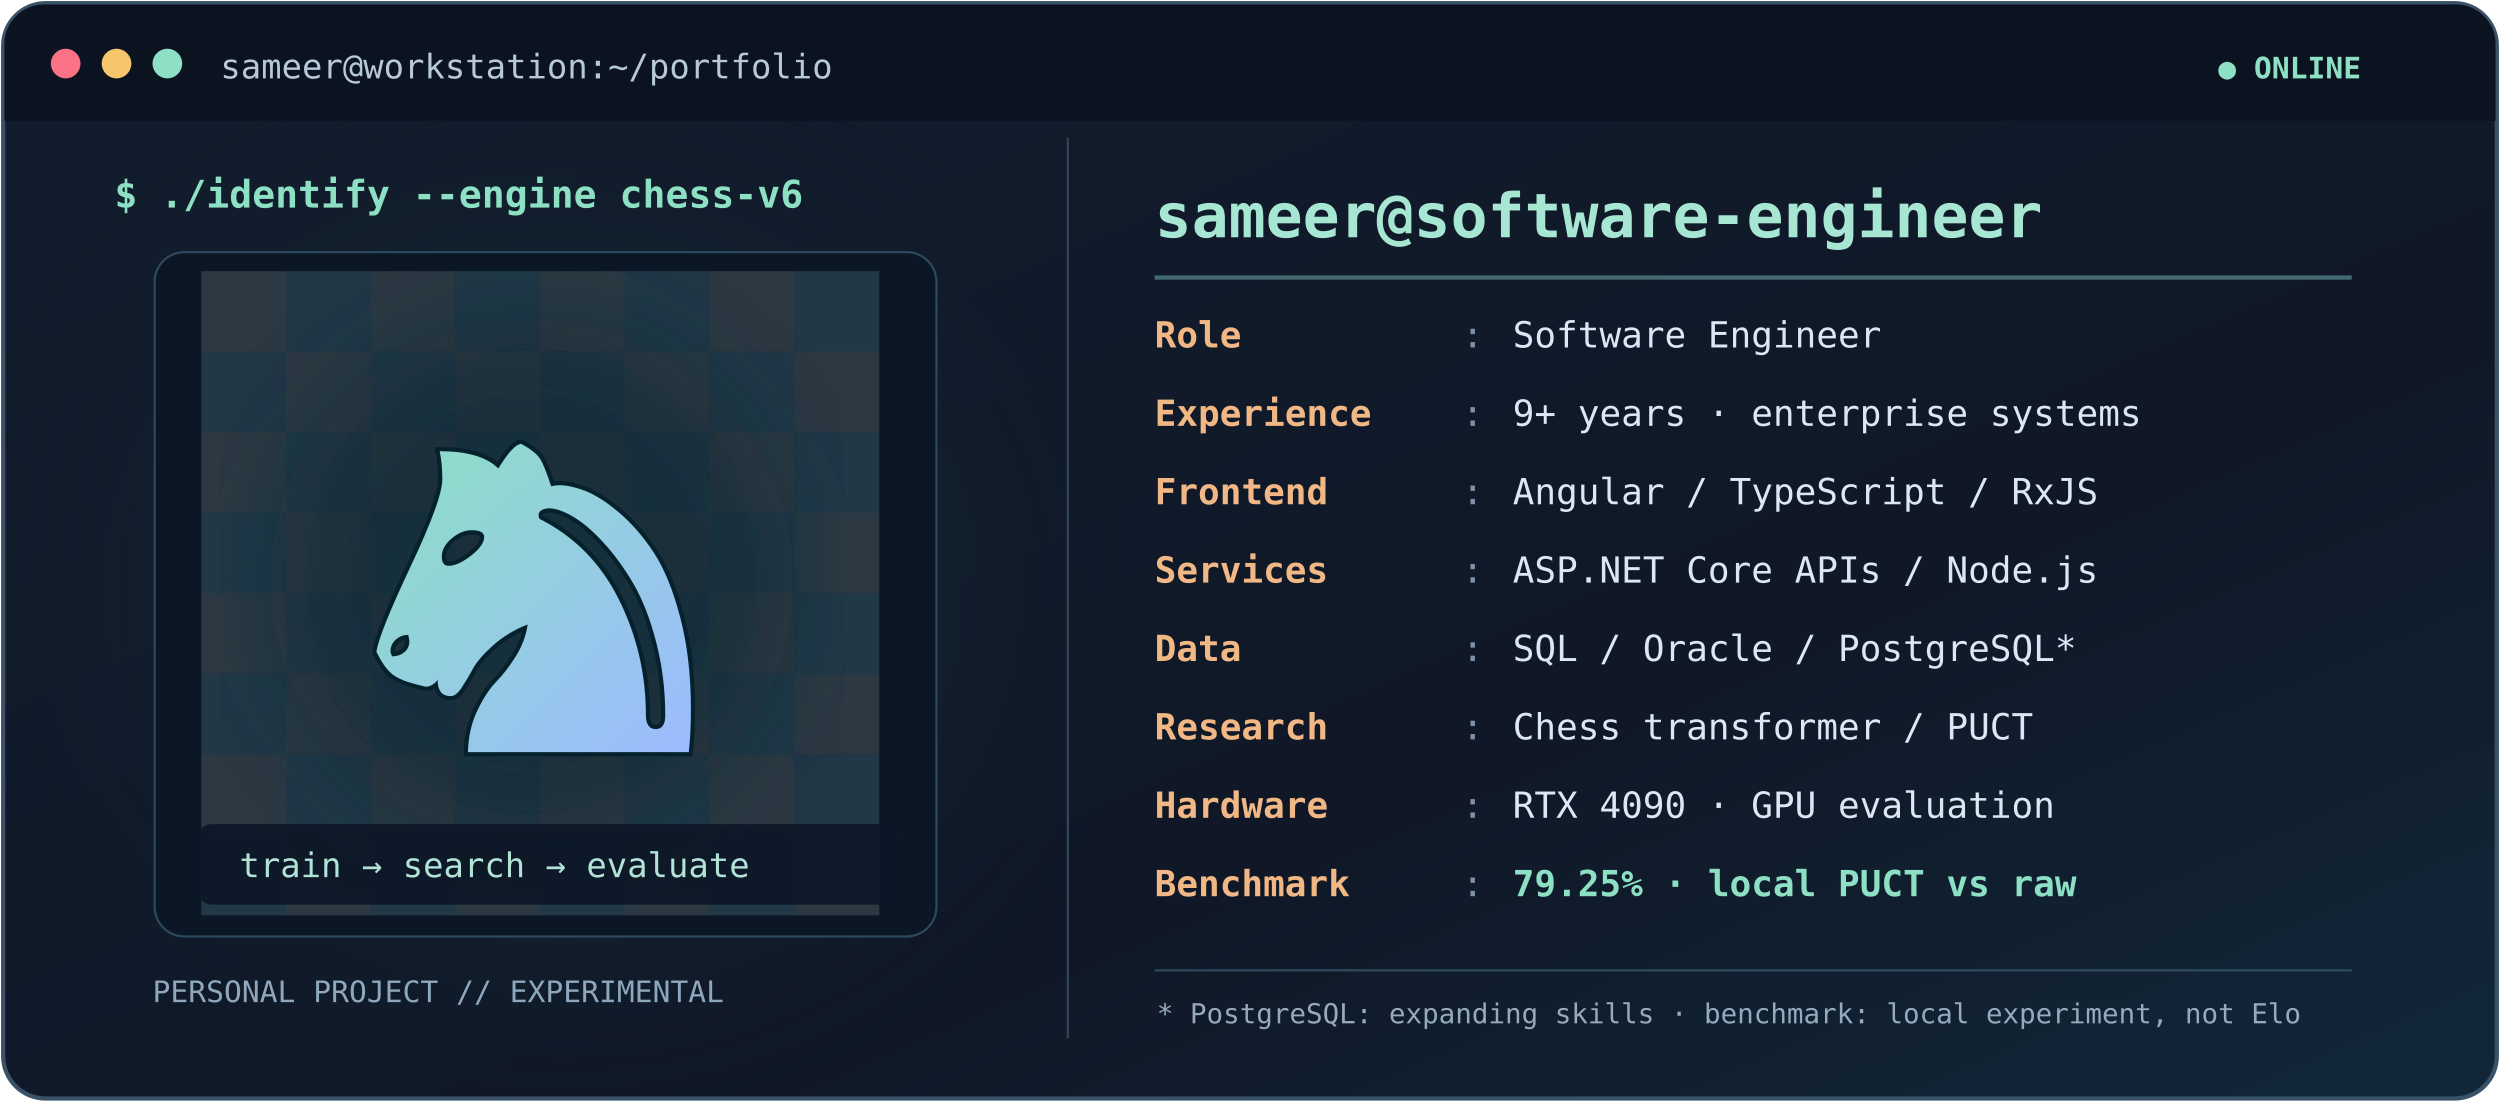
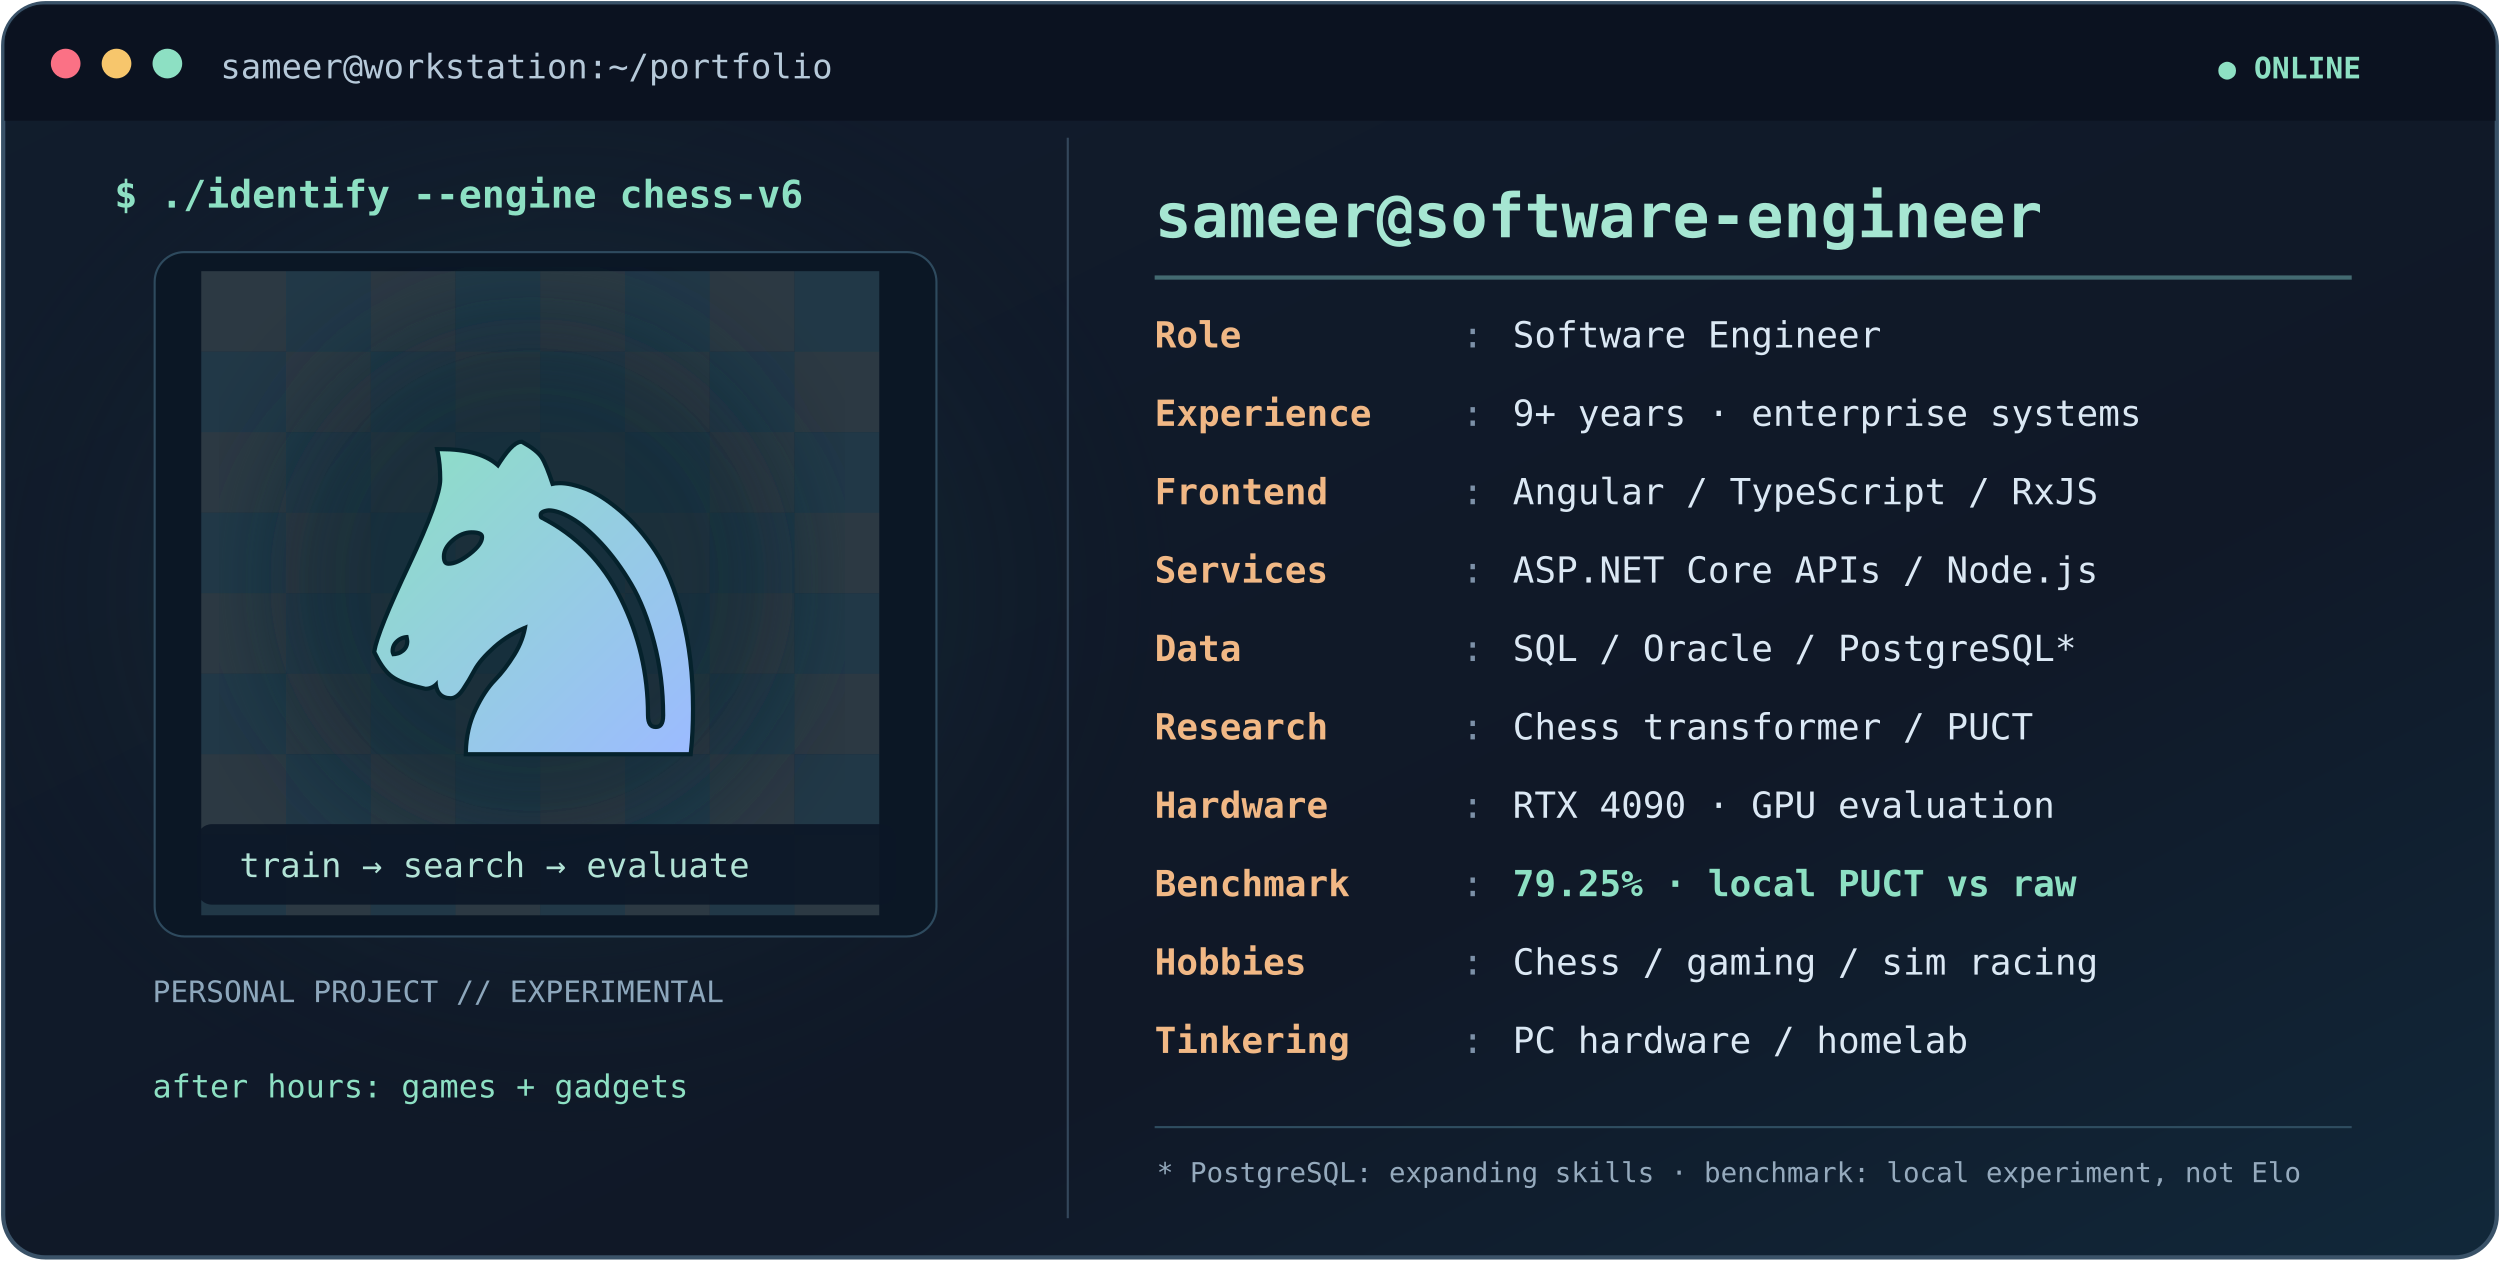
- <svg xmlns="http://www.w3.org/2000/svg" width="1180" height="520" viewBox="0 0 1180 520" role="img" aria-labelledby="title desc">
+ <svg xmlns="http://www.w3.org/2000/svg" width="1180" height="595" viewBox="0 0 1180 595" role="img" aria-labelledby="title desc">
  <defs>
    <linearGradient id="shell" x1="0" y1="0" x2="1" y2="1">
      <stop offset="0" stop-color="#111d2d" />
      <stop offset=".65" stop-color="#101827" />
      <stop offset="1" stop-color="#11283a" />
    </linearGradient>
    <linearGradient id="horse" x1="0" y1="0" x2="1" y2="1">
      <stop offset="0" stop-color="#8de0c3" />
      <stop offset="1" stop-color="#9cbbff" />
    </linearGradient>
    <radialGradient id="glow">
      <stop stop-color="#2c6a68" stop-opacity=".45" />
      <stop offset="1" stop-color="#0b1320" stop-opacity="0" />
    </radialGradient>
    <clipPath id="clip">
-       <rect x="2" y="2" width="1176" height="516" rx="19" />
+       <rect x="2" y="2" width="1176" height="591" rx="19" />
    </clipPath>
    <filter id="blur">
      <feGaussianBlur stdDeviation="25" />
    </filter>
  </defs>
-   <rect x="1.5" y="1.5" width="1177" height="517" rx="20" fill="url(#shell)" stroke="#3a5268" stroke-width="2" />
+   <rect x="1.5" y="1.5" width="1177" height="592" rx="20" fill="url(#shell)" stroke="#3a5268" stroke-width="2" />
  <g clip-path="url(#clip)">
    <ellipse cx="265" cy="280" rx="300" ry="260" fill="url(#glow)" />
-     <path d="M 504 65 L 504 490" stroke="#34475b" stroke-width="1" />
+     <path d="M 504 65 L 504 575" stroke="#34475b" stroke-width="1" />
    <rect x="2" y="2" width="1176" height="55" fill="#0a121f" opacity=".95" />
  </g>
  <circle cx="31" cy="30" r="7" fill="#fb7185" />
  <circle cx="55" cy="30" r="7" fill="#f7c66c" />
  <circle cx="79" cy="30" r="7" fill="#8de0c3" />
  <text x="104" y="37" font-size="16" fill="#b6c9d9" font-family="DejaVu Sans Mono, Consolas, monospace">sameer@workstation:~/portfolio</text>
  <text x="1047" y="37" font-size="14" fill="#8de0c3" font-family="DejaVu Sans Mono, Consolas, monospace" font-weight="600">● ONLINE</text>
  <text x="54" y="98" font-size="18" fill="#8de0c3" font-family="DejaVu Sans Mono, Consolas, monospace" font-weight="600">$ ./identify --engine chess-v6</text>
  <rect x="73" y="119" width="369" height="323" rx="14" fill="#0b1725" stroke="#2e4a5e" />
  <rect x="95" y="128" width="40" height="38" fill="#d0e2d8" opacity=".17" />
  <rect x="135" y="128" width="40" height="38" fill="#3a6070" opacity=".46" />
  <rect x="175" y="128" width="40" height="38" fill="#d0e2d8" opacity=".17" />
  <rect x="215" y="128" width="40" height="38" fill="#3a6070" opacity=".46" />
  <rect x="255" y="128" width="40" height="38" fill="#d0e2d8" opacity=".17" />
  <rect x="295" y="128" width="40" height="38" fill="#3a6070" opacity=".46" />
  <rect x="335" y="128" width="40" height="38" fill="#d0e2d8" opacity=".17" />
  <rect x="375" y="128" width="40" height="38" fill="#3a6070" opacity=".46" />
  <rect x="95" y="166" width="40" height="38" fill="#3a6070" opacity=".46" />
  <rect x="135" y="166" width="40" height="38" fill="#d0e2d8" opacity=".17" />
  <rect x="175" y="166" width="40" height="38" fill="#3a6070" opacity=".46" />
  <rect x="215" y="166" width="40" height="38" fill="#d0e2d8" opacity=".17" />
  <rect x="255" y="166" width="40" height="38" fill="#3a6070" opacity=".46" />
  <rect x="295" y="166" width="40" height="38" fill="#d0e2d8" opacity=".17" />
  <rect x="335" y="166" width="40" height="38" fill="#3a6070" opacity=".46" />
  <rect x="375" y="166" width="40" height="38" fill="#d0e2d8" opacity=".17" />
  <rect x="95" y="204" width="40" height="38" fill="#d0e2d8" opacity=".17" />
  <rect x="135" y="204" width="40" height="38" fill="#3a6070" opacity=".46" />
  <rect x="175" y="204" width="40" height="38" fill="#d0e2d8" opacity=".17" />
  <rect x="215" y="204" width="40" height="38" fill="#3a6070" opacity=".46" />
  <rect x="255" y="204" width="40" height="38" fill="#d0e2d8" opacity=".17" />
  <rect x="295" y="204" width="40" height="38" fill="#3a6070" opacity=".46" />
  <rect x="335" y="204" width="40" height="38" fill="#d0e2d8" opacity=".17" />
  <rect x="375" y="204" width="40" height="38" fill="#3a6070" opacity=".46" />
  <rect x="95" y="242" width="40" height="38" fill="#3a6070" opacity=".46" />
  <rect x="135" y="242" width="40" height="38" fill="#d0e2d8" opacity=".17" />
  <rect x="175" y="242" width="40" height="38" fill="#3a6070" opacity=".46" />
  <rect x="215" y="242" width="40" height="38" fill="#d0e2d8" opacity=".17" />
  <rect x="255" y="242" width="40" height="38" fill="#3a6070" opacity=".46" />
  <rect x="295" y="242" width="40" height="38" fill="#d0e2d8" opacity=".17" />
  <rect x="335" y="242" width="40" height="38" fill="#3a6070" opacity=".46" />
  <rect x="375" y="242" width="40" height="38" fill="#d0e2d8" opacity=".17" />
  <rect x="95" y="280" width="40" height="38" fill="#d0e2d8" opacity=".17" />
  <rect x="135" y="280" width="40" height="38" fill="#3a6070" opacity=".46" />
  <rect x="175" y="280" width="40" height="38" fill="#d0e2d8" opacity=".17" />
  <rect x="215" y="280" width="40" height="38" fill="#3a6070" opacity=".46" />
  <rect x="255" y="280" width="40" height="38" fill="#d0e2d8" opacity=".17" />
  <rect x="295" y="280" width="40" height="38" fill="#3a6070" opacity=".46" />
  <rect x="335" y="280" width="40" height="38" fill="#d0e2d8" opacity=".17" />
  <rect x="375" y="280" width="40" height="38" fill="#3a6070" opacity=".46" />
  <rect x="95" y="318" width="40" height="38" fill="#3a6070" opacity=".46" />
  <rect x="135" y="318" width="40" height="38" fill="#d0e2d8" opacity=".17" />
  <rect x="175" y="318" width="40" height="38" fill="#3a6070" opacity=".46" />
  <rect x="215" y="318" width="40" height="38" fill="#d0e2d8" opacity=".17" />
  <rect x="255" y="318" width="40" height="38" fill="#3a6070" opacity=".46" />
  <rect x="295" y="318" width="40" height="38" fill="#d0e2d8" opacity=".17" />
  <rect x="335" y="318" width="40" height="38" fill="#3a6070" opacity=".46" />
  <rect x="375" y="318" width="40" height="38" fill="#d0e2d8" opacity=".17" />
  <rect x="95" y="356" width="40" height="38" fill="#d0e2d8" opacity=".17" />
  <rect x="135" y="356" width="40" height="38" fill="#3a6070" opacity=".46" />
  <rect x="175" y="356" width="40" height="38" fill="#d0e2d8" opacity=".17" />
  <rect x="215" y="356" width="40" height="38" fill="#3a6070" opacity=".46" />
  <rect x="255" y="356" width="40" height="38" fill="#d0e2d8" opacity=".17" />
  <rect x="295" y="356" width="40" height="38" fill="#3a6070" opacity=".46" />
  <rect x="335" y="356" width="40" height="38" fill="#d0e2d8" opacity=".17" />
  <rect x="375" y="356" width="40" height="38" fill="#3a6070" opacity=".46" />
  <rect x="95" y="394" width="40" height="38" fill="#3a6070" opacity=".46" />
  <rect x="135" y="394" width="40" height="38" fill="#d0e2d8" opacity=".17" />
  <rect x="175" y="394" width="40" height="38" fill="#3a6070" opacity=".46" />
  <rect x="215" y="394" width="40" height="38" fill="#d0e2d8" opacity=".17" />
  <rect x="255" y="394" width="40" height="38" fill="#3a6070" opacity=".46" />
  <rect x="295" y="394" width="40" height="38" fill="#d0e2d8" opacity=".17" />
  <rect x="335" y="394" width="40" height="38" fill="#3a6070" opacity=".46" />
  <rect x="375" y="394" width="40" height="38" fill="#d0e2d8" opacity=".17" />
  <circle cx="251" cy="274" r="123" fill="#0d2533" opacity=".54" filter="url(#blur)" />
  <text x="252" y="355" font-size="247" fill="url(#horse)" font-family="DejaVu Sans, Segoe UI Symbol, Noto Sans Symbols 2, serif" text-anchor="middle" stroke="#05222c" stroke-width="4" paint-order="stroke">♞</text>
  <rect x="93" y="389" width="330" height="38" rx="7" fill="#0b1626" opacity=".9" />
  <text x="113" y="414" font-size="16" fill="#b2e3d6" font-family="DejaVu Sans Mono, Consolas, monospace">train  →  search  →  evaluate</text>
  <text x="72" y="473" font-size="14" fill="#8da7bc" font-family="DejaVu Sans Mono, Consolas, monospace">PERSONAL PROJECT    //    EXPERIMENTAL</text>
  <text x="545" y="112" font-size="29" fill="#a6e6d2" font-family="DejaVu Sans Mono, Consolas, monospace" font-weight="700">sameer@software-engineer</text>
  <line x1="545" x2="1110" y1="131" y2="131" stroke="#436a71" stroke-width="2" />
  <text x="545" y="164" font-size="17" fill="#f1b885" font-family="DejaVu Sans Mono, Consolas, monospace" font-weight="600">Role       </text>
  <text x="690" y="164" font-size="17" fill="#7d91a8" font-family="DejaVu Sans Mono, Consolas, monospace">:</text>
  <text x="714" y="164" font-size="17" fill="#dbe8f4" font-family="DejaVu Sans Mono, Consolas, monospace">Software Engineer</text>
  <text x="545" y="201" font-size="17" fill="#f1b885" font-family="DejaVu Sans Mono, Consolas, monospace" font-weight="600">Experience </text>
  <text x="690" y="201" font-size="17" fill="#7d91a8" font-family="DejaVu Sans Mono, Consolas, monospace">:</text>
  <text x="714" y="201" font-size="17" fill="#dbe8f4" font-family="DejaVu Sans Mono, Consolas, monospace">9+ years · enterprise systems</text>
  <text x="545" y="238" font-size="17" fill="#f1b885" font-family="DejaVu Sans Mono, Consolas, monospace" font-weight="600">Frontend   </text>
  <text x="690" y="238" font-size="17" fill="#7d91a8" font-family="DejaVu Sans Mono, Consolas, monospace">:</text>
  <text x="714" y="238" font-size="17" fill="#dbe8f4" font-family="DejaVu Sans Mono, Consolas, monospace">Angular / TypeScript / RxJS</text>
  <text x="545" y="275" font-size="17" fill="#f1b885" font-family="DejaVu Sans Mono, Consolas, monospace" font-weight="600">Services   </text>
  <text x="690" y="275" font-size="17" fill="#7d91a8" font-family="DejaVu Sans Mono, Consolas, monospace">:</text>
  <text x="714" y="275" font-size="17" fill="#dbe8f4" font-family="DejaVu Sans Mono, Consolas, monospace">ASP.NET Core APIs / Node.js</text>
  <text x="545" y="312" font-size="17" fill="#f1b885" font-family="DejaVu Sans Mono, Consolas, monospace" font-weight="600">Data       </text>
  <text x="690" y="312" font-size="17" fill="#7d91a8" font-family="DejaVu Sans Mono, Consolas, monospace">:</text>
  <text x="714" y="312" font-size="17" fill="#dbe8f4" font-family="DejaVu Sans Mono, Consolas, monospace">SQL / Oracle / PostgreSQL*</text>
  <text x="545" y="349" font-size="17" fill="#f1b885" font-family="DejaVu Sans Mono, Consolas, monospace" font-weight="600">Research   </text>
  <text x="690" y="349" font-size="17" fill="#7d91a8" font-family="DejaVu Sans Mono, Consolas, monospace">:</text>
  <text x="714" y="349" font-size="17" fill="#dbe8f4" font-family="DejaVu Sans Mono, Consolas, monospace">Chess transformer / PUCT</text>
  <text x="545" y="386" font-size="17" fill="#f1b885" font-family="DejaVu Sans Mono, Consolas, monospace" font-weight="600">Hardware   </text>
  <text x="690" y="386" font-size="17" fill="#7d91a8" font-family="DejaVu Sans Mono, Consolas, monospace">:</text>
  <text x="714" y="386" font-size="17" fill="#dbe8f4" font-family="DejaVu Sans Mono, Consolas, monospace">RTX 4090 · GPU evaluation</text>
  <text x="545" y="423" font-size="17" fill="#f1b885" font-family="DejaVu Sans Mono, Consolas, monospace" font-weight="600">Benchmark  </text>
  <text x="690" y="423" font-size="17" fill="#7d91a8" font-family="DejaVu Sans Mono, Consolas, monospace">:</text>
  <text x="714" y="423" font-size="17" fill="#8de0c3" font-family="DejaVu Sans Mono, Consolas, monospace" font-weight="700">79.25% · local PUCT vs raw</text>
-   <line x1="545" x2="1110" y1="458" y2="458" stroke="#2f4d60" />
-   <text x="546" y="483" font-size="13" fill="#95aabd" font-family="DejaVu Sans Mono, Consolas, monospace">* PostgreSQL: expanding skills · benchmark: local experiment, not Elo</text>
+   <text x="545" y="460" font-size="17" fill="#f1b885" font-family="DejaVu Sans Mono, Consolas, monospace" font-weight="600">Hobbies    </text>
+   <text x="690" y="460" font-size="17" fill="#7d91a8" font-family="DejaVu Sans Mono, Consolas, monospace">:</text>
+   <text x="714" y="460" font-size="17" fill="#dbe8f4" font-family="DejaVu Sans Mono, Consolas, monospace">Chess / gaming / sim racing</text>
+   <text x="545" y="497" font-size="17" fill="#f1b885" font-family="DejaVu Sans Mono, Consolas, monospace" font-weight="600">Tinkering  </text>
+   <text x="690" y="497" font-size="17" fill="#7d91a8" font-family="DejaVu Sans Mono, Consolas, monospace">:</text>
+   <text x="714" y="497" font-size="17" fill="#dbe8f4" font-family="DejaVu Sans Mono, Consolas, monospace">PC hardware / homelab</text>
+   <line x1="545" x2="1110" y1="532" y2="532" stroke="#2f4d60" />
+   <text x="546" y="558" font-size="13" fill="#95aabd" font-family="DejaVu Sans Mono, Consolas, monospace">* PostgreSQL: expanding skills · benchmark: local experiment, not Elo</text>
+   <text x="72" y="518" font-size="15" fill="#8de0c3" font-family="DejaVu Sans Mono, Consolas, monospace">after hours: games + gadgets</text>
</svg>
